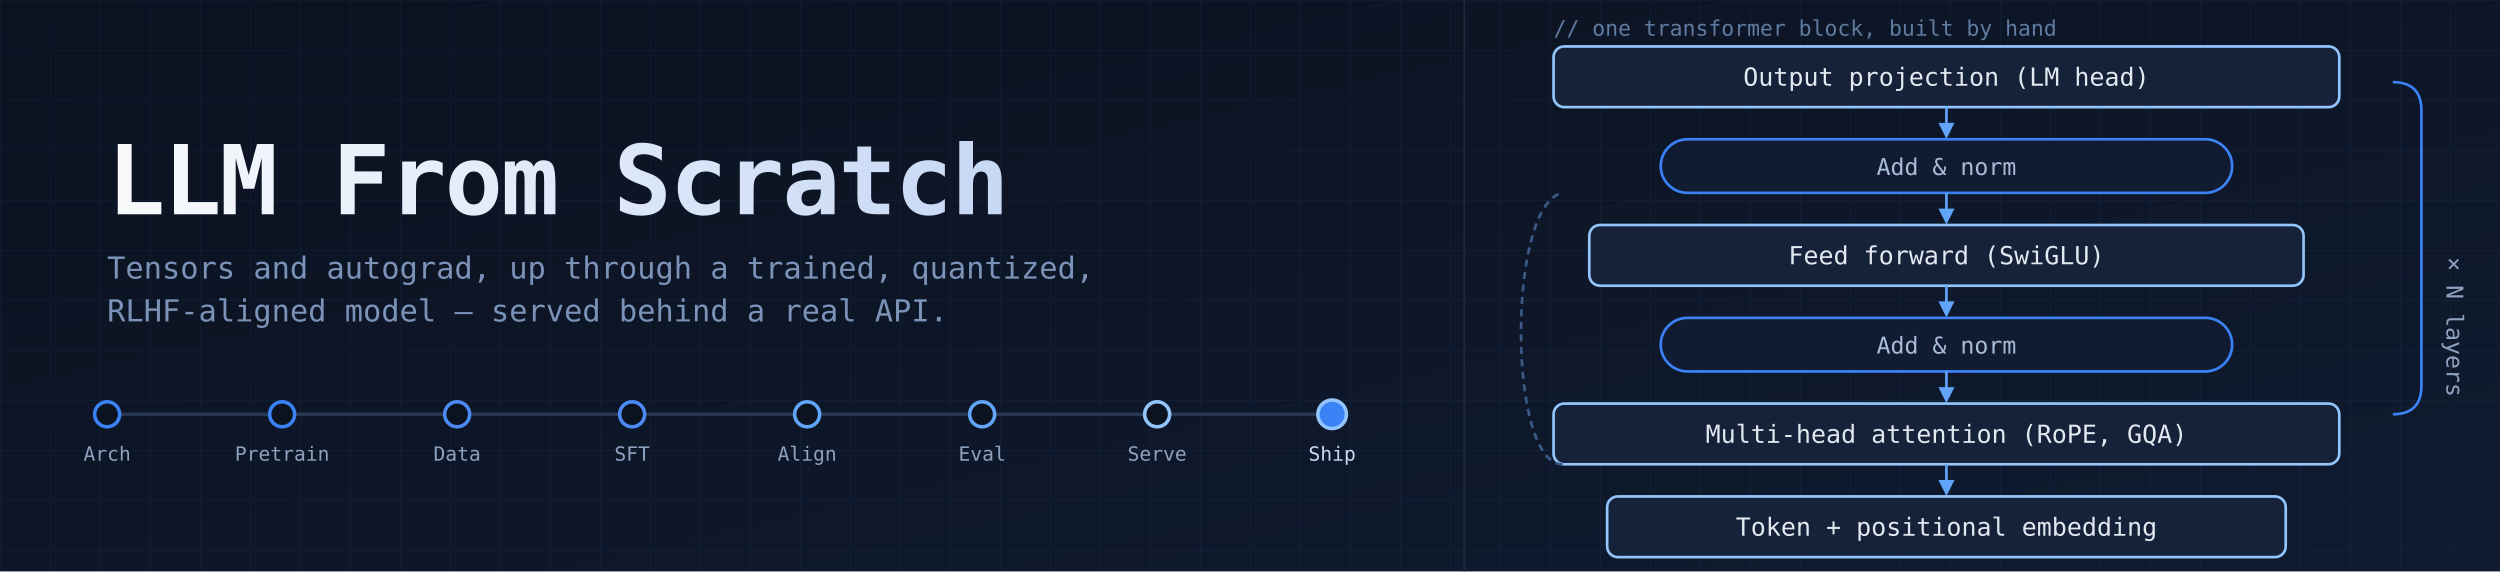
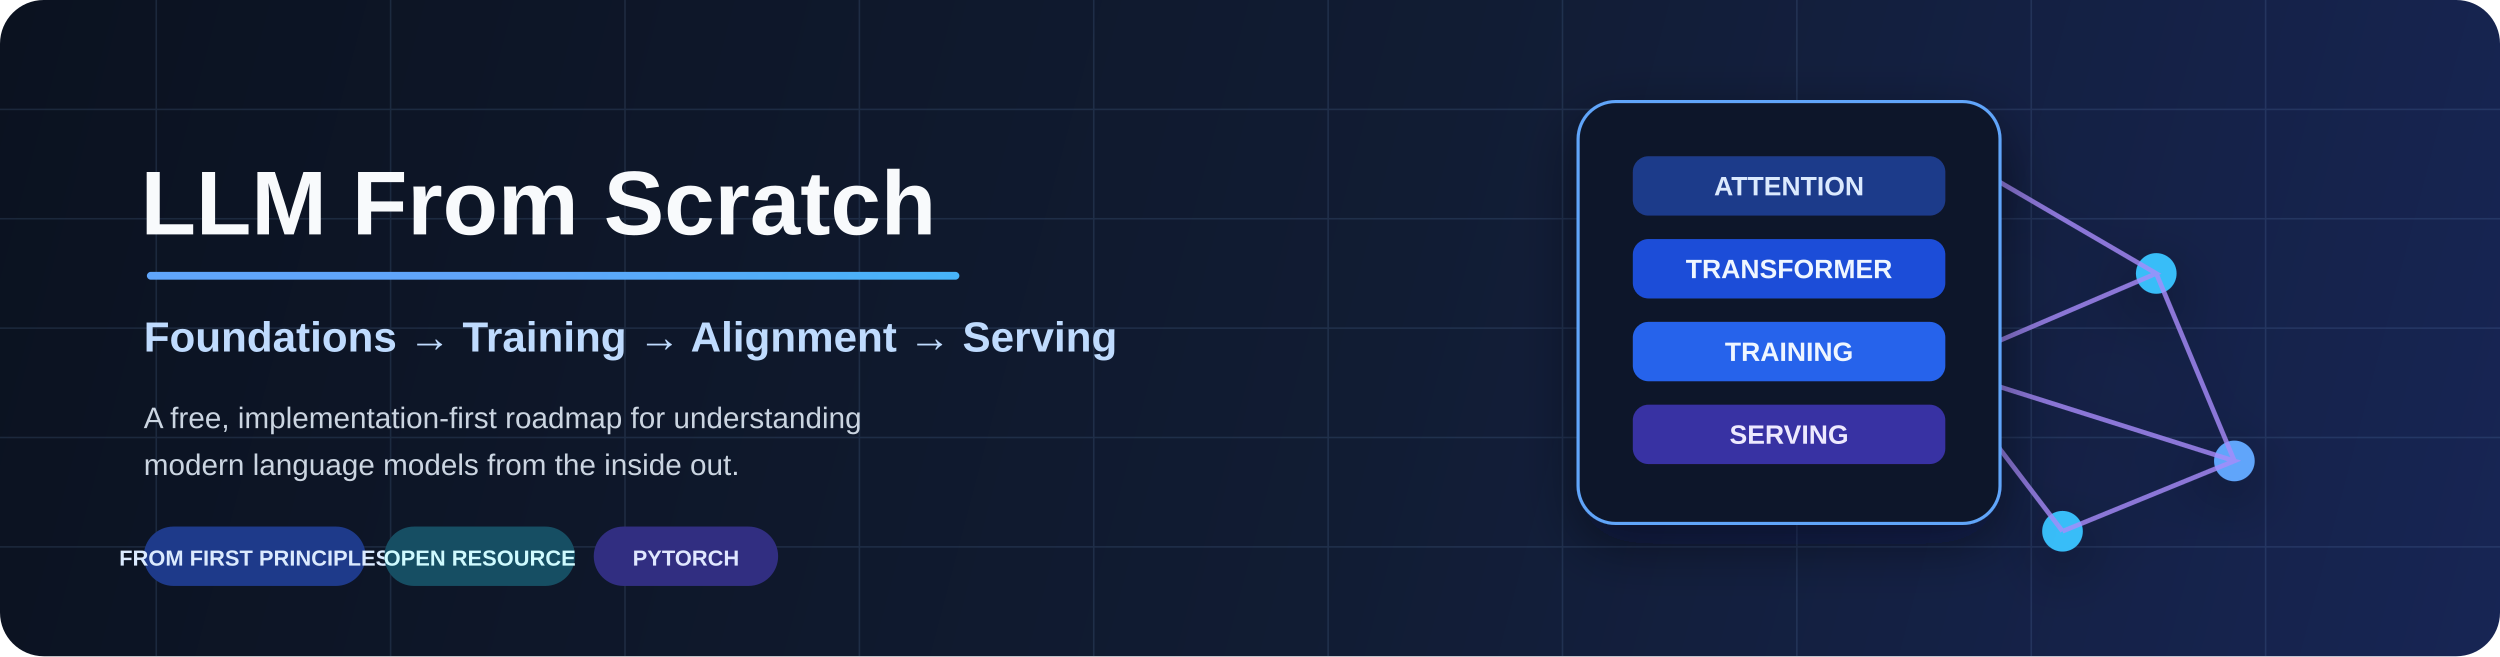
- <svg xmlns="http://www.w3.org/2000/svg" viewBox="0 0 1400 320" width="100%" font-family="'JetBrains Mono', 'Fira Code', monospace">
+ <svg xmlns="http://www.w3.org/2000/svg" width="1600" height="420" viewBox="0 0 1600 420" fill="none">
  <defs>
-     <linearGradient id="bg" x1="0" y1="0" x2="1" y2="1">
-       <stop offset="0%" stop-color="#0b1220" />
-       <stop offset="100%" stop-color="#101b30" />
+     <linearGradient id="bg" x1="0" y1="0" x2="1600" y2="420" gradientUnits="userSpaceOnUse">
+       <stop stop-color="#0B1220" />
+       <stop offset="0.55" stop-color="#111C33" />
+       <stop offset="1" stop-color="#172554" />
    </linearGradient>
-     <linearGradient id="titleFade" x1="0" y1="0" x2="1" y2="0">
-       <stop offset="0%" stop-color="#f8fafc" />
-       <stop offset="100%" stop-color="#c7d8f5" />
+     <linearGradient id="accent" x1="350" y1="80" x2="1200" y2="330" gradientUnits="userSpaceOnUse">
+       <stop stop-color="#60A5FA" />
+       <stop offset="0.5" stop-color="#38BDF8" />
+       <stop offset="1" stop-color="#A78BFA" />
    </linearGradient>
-     <pattern id="grid" width="28" height="28" patternUnits="userSpaceOnUse">
-       <path d="M 28 0 L 0 0 0 28" fill="none" stroke="#3b82f6" stroke-opacity="0.07" stroke-width="1" />
-     </pattern>
-     <marker id="arrow" viewBox="0 0 10 10" refX="8" refY="5" markerWidth="6" markerHeight="6" orient="auto-start-reverse">
-       <path d="M 0 0 L 10 5 L 0 10 z" fill="#60a5fa" />
-     </marker>
+     <filter id="shadow" x="-20%" y="-20%" width="140%" height="140%">
+       <feDropShadow dx="0" dy="12" stdDeviation="18" flood-color="#020617" flood-opacity="0.45" />
+     </filter>
  </defs>
-   <rect width="1400" height="320" fill="url(#bg)" />
-   <rect width="1400" height="320" fill="url(#grid)" />
-   <line x1="820" y1="0" x2="820" y2="320" stroke="#1e293b" stroke-width="1" />
-   <text x="60" y="120" font-size="54" font-weight="700" fill="url(#titleFade)" letter-spacing="-1">LLM From Scratch</text>
-   <text x="60" y="156" font-size="17" fill="#7b93b8">Tensors and autograd, up through a trained, quantized,</text>
-   <text x="60" y="180" font-size="17" fill="#7b93b8">RLHF-aligned model — served behind a real API.</text>
-   <g transform="translate(60,232)">
-     <line x1="0" y1="0" x2="690" y2="0" stroke="#28374f" stroke-width="2" />
-     <g font-size="11" fill="#8ea2c0">
-       <g transform="translate(0,0)">
-         <circle r="7" fill="#0b1220" stroke="#3b82f6" stroke-width="2" />
-         <text x="0" y="26" text-anchor="middle">Arch</text>
-       </g>
-       <g transform="translate(98,0)">
-         <circle r="7" fill="#0b1220" stroke="#3b82f6" stroke-width="2" />
-         <text x="0" y="26" text-anchor="middle">Pretrain</text>
-       </g>
-       <g transform="translate(196,0)">
-         <circle r="7" fill="#0b1220" stroke="#4c8bf5" stroke-width="2" />
-         <text x="0" y="26" text-anchor="middle">Data</text>
-       </g>
-       <g transform="translate(294,0)">
-         <circle r="7" fill="#0b1220" stroke="#4c8bf5" stroke-width="2" />
-         <text x="0" y="26" text-anchor="middle">SFT</text>
-       </g>
-       <g transform="translate(392,0)">
-         <circle r="7" fill="#0b1220" stroke="#60a5fa" stroke-width="2" />
-         <text x="0" y="26" text-anchor="middle">Align</text>
-       </g>
-       <g transform="translate(490,0)">
-         <circle r="7" fill="#0b1220" stroke="#60a5fa" stroke-width="2" />
-         <text x="0" y="26" text-anchor="middle">Eval</text>
-       </g>
-       <g transform="translate(588,0)">
-         <circle r="7" fill="#0b1220" stroke="#93c5fd" stroke-width="2" />
-         <text x="0" y="26" text-anchor="middle">Serve</text>
-       </g>
-       <g transform="translate(686,0)">
-         <circle r="8" fill="#3b82f6" stroke="#93c5fd" stroke-width="2" />
-         <text x="0" y="26" text-anchor="middle" fill="#c7d8f5">Ship</text>
-       </g>
-     </g>
+   <rect width="1600" height="420" rx="28" fill="url(#bg)" />
+   <g opacity="0.12" stroke="#93C5FD">
+     <path d="M0 70H1600M0 140H1600M0 210H1600M0 280H1600M0 350H1600" />
+     <path d="M100 0V420M250 0V420M400 0V420M550 0V420M700 0V420M850 0V420M1000 0V420M1150 0V420M1300 0V420M1450 0V420" />
  </g>
-   <g transform="translate(870,26)">
-     <text x="0" y="-6" font-size="12" fill="#5f7ba0">// one transformer block, built by hand</text>
-     <path d="M 470 20 Q 486 20 486 36 L 486 190 Q 486 206 470 206" fill="none" stroke="#3b82f6" stroke-width="1.5" />
-     <text x="500" y="118" font-size="13" fill="#8ea2c0" transform="rotate(90,500,118)">× N layers</text>
-     <rect x="0" y="0" width="440" height="34" rx="6" fill="#16213a" stroke="#93c5fd" stroke-width="1.5" />
-     <text x="220" y="22" font-size="14" fill="#e2e8f0" text-anchor="middle">Output projection (LM head)</text>
-     <line x1="220" y1="34" x2="220" y2="50" stroke="#60a5fa" stroke-width="1.5" marker-end="url(#arrow)" />
-     <rect x="60" y="52" width="320" height="30" rx="15" fill="#111c33" stroke="#3b82f6" stroke-width="1.5" />
-     <text x="220" y="72" font-size="13" fill="#a9bcd8" text-anchor="middle">Add &amp; norm</text>
-     <line x1="220" y1="82" x2="220" y2="98" stroke="#60a5fa" stroke-width="1.5" marker-end="url(#arrow)" />
-     <rect x="20" y="100" width="400" height="34" rx="6" fill="#16213a" stroke="#93c5fd" stroke-width="1.5" />
-     <text x="220" y="122" font-size="14" fill="#e2e8f0" text-anchor="middle">Feed forward (SwiGLU)</text>
-     <line x1="220" y1="134" x2="220" y2="150" stroke="#60a5fa" stroke-width="1.5" marker-end="url(#arrow)" />
-     <rect x="60" y="152" width="320" height="30" rx="15" fill="#111c33" stroke="#3b82f6" stroke-width="1.5" />
-     <text x="220" y="172" font-size="13" fill="#a9bcd8" text-anchor="middle">Add &amp; norm</text>
-     <line x1="220" y1="182" x2="220" y2="198" stroke="#60a5fa" stroke-width="1.5" marker-end="url(#arrow)" />
-     <rect x="0" y="200" width="440" height="34" rx="6" fill="#16213a" stroke="#93c5fd" stroke-width="1.5" />
-     <text x="220" y="222" font-size="14" fill="#e2e8f0" text-anchor="middle">Multi-head attention (RoPE, GQA)</text>
-     <path d="M 5 234 C -26 234 -26 88 5 82" fill="none" stroke="#3b5a86" stroke-width="1.5" stroke-dasharray="4 3" />
-     <path d="M 5 234 C -50 234 -50 182 5 182" fill="none" stroke="#3b5a86" stroke-width="1.5" stroke-dasharray="4 3" opacity="0" />
-     <line x1="220" y1="234" x2="220" y2="250" stroke="#60a5fa" stroke-width="1.5" marker-end="url(#arrow)" />
-     <rect x="30" y="252" width="380" height="34" rx="6" fill="#16213a" stroke="#93c5fd" stroke-width="1.5" />
-     <text x="220" y="274" font-size="14" fill="#e2e8f0" text-anchor="middle">Token + positional embedding</text>
+   <g filter="url(#shadow)">
+     <circle cx="1260" cy="105" r="13" fill="#60A5FA" />
+     <circle cx="1380" cy="175" r="13" fill="#38BDF8" />
+     <circle cx="1240" cy="235" r="13" fill="#A78BFA" />
+     <circle cx="1430" cy="295" r="13" fill="#60A5FA" />
+     <circle cx="1320" cy="340" r="13" fill="#38BDF8" />
+     <path d="M1260 105L1380 175L1240 235L1430 295L1320 340M1260 105L1240 235M1380 175L1430 295M1240 235L1320 340" stroke="url(#accent)" stroke-width="3" opacity="0.8" />
+   </g>
+   <g transform="translate(1010 65)" filter="url(#shadow)">
+     <rect width="270" height="270" rx="24" fill="#0F172A" stroke="#60A5FA" stroke-width="2" />
+     <rect x="35" y="35" width="200" height="38" rx="10" fill="#1E3A8A" />
+     <rect x="35" y="88" width="200" height="38" rx="10" fill="#1D4ED8" />
+     <rect x="35" y="141" width="200" height="38" rx="10" fill="#2563EB" />
+     <rect x="35" y="194" width="200" height="38" rx="10" fill="#3730A3" />
+     <text x="135" y="60" text-anchor="middle" fill="#DBEAFE" font-family="Arial, sans-serif" font-size="17" font-weight="700">ATTENTION</text>
+     <text x="135" y="113" text-anchor="middle" fill="#EFF6FF" font-family="Arial, sans-serif" font-size="17" font-weight="700">TRANSFORMER</text>
+     <text x="135" y="166" text-anchor="middle" fill="#EFF6FF" font-family="Arial, sans-serif" font-size="17" font-weight="700">TRAINING</text>
+     <text x="135" y="219" text-anchor="middle" fill="#EDE9FE" font-family="Arial, sans-serif" font-size="17" font-weight="700">SERVING</text>
+   </g>
+   <text x="90" y="150" fill="#F8FAFC" font-family="Arial, Helvetica, sans-serif" font-size="58" font-weight="800">LLM From Scratch</text>
+   <rect x="94" y="174" width="520" height="5" rx="2.5" fill="url(#accent)" />
+   <text x="92" y="225" fill="#BFDBFE" font-family="Arial, Helvetica, sans-serif" font-size="27" font-weight="600">Foundations → Training → Alignment → Serving</text>
+   <text x="92" y="274" fill="#CBD5E1" font-family="Arial, Helvetica, sans-serif" font-size="19">A free, implementation-first roadmap for understanding</text>
+   <text x="92" y="304" fill="#CBD5E1" font-family="Arial, Helvetica, sans-serif" font-size="19">modern language models from the inside out.</text>
+   <g transform="translate(92 337)">
+     <rect width="142" height="38" rx="19" fill="#1E3A8A" />
+     <text x="71" y="25" text-anchor="middle" fill="#DBEAFE" font-family="Arial, sans-serif" font-size="14" font-weight="700">FROM FIRST PRINCIPLES</text>
+   </g>
+   <g transform="translate(246 337)">
+     <rect width="122" height="38" rx="19" fill="#164E63" />
+     <text x="61" y="25" text-anchor="middle" fill="#CFFAFE" font-family="Arial, sans-serif" font-size="14" font-weight="700">OPEN RESOURCE</text>
+   </g>
+   <g transform="translate(380 337)">
+     <rect width="118" height="38" rx="19" fill="#312E81" />
+     <text x="59" y="25" text-anchor="middle" fill="#E0E7FF" font-family="Arial, sans-serif" font-size="14" font-weight="700">PYTORCH</text>
  </g>
</svg>
